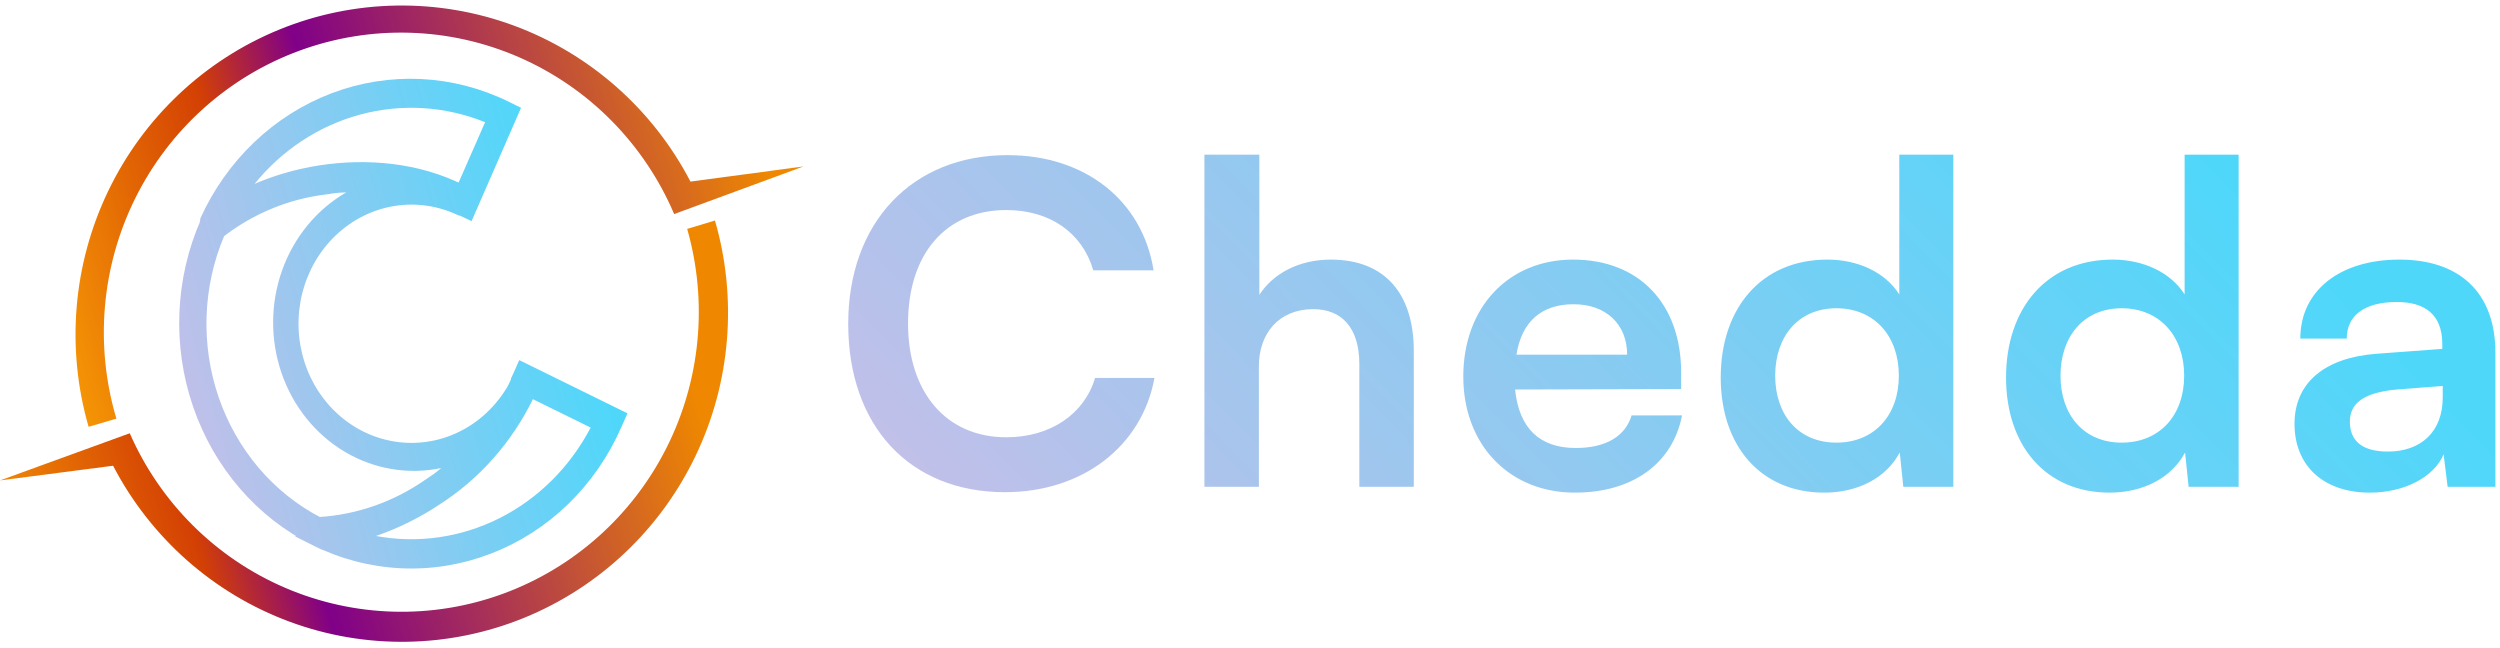
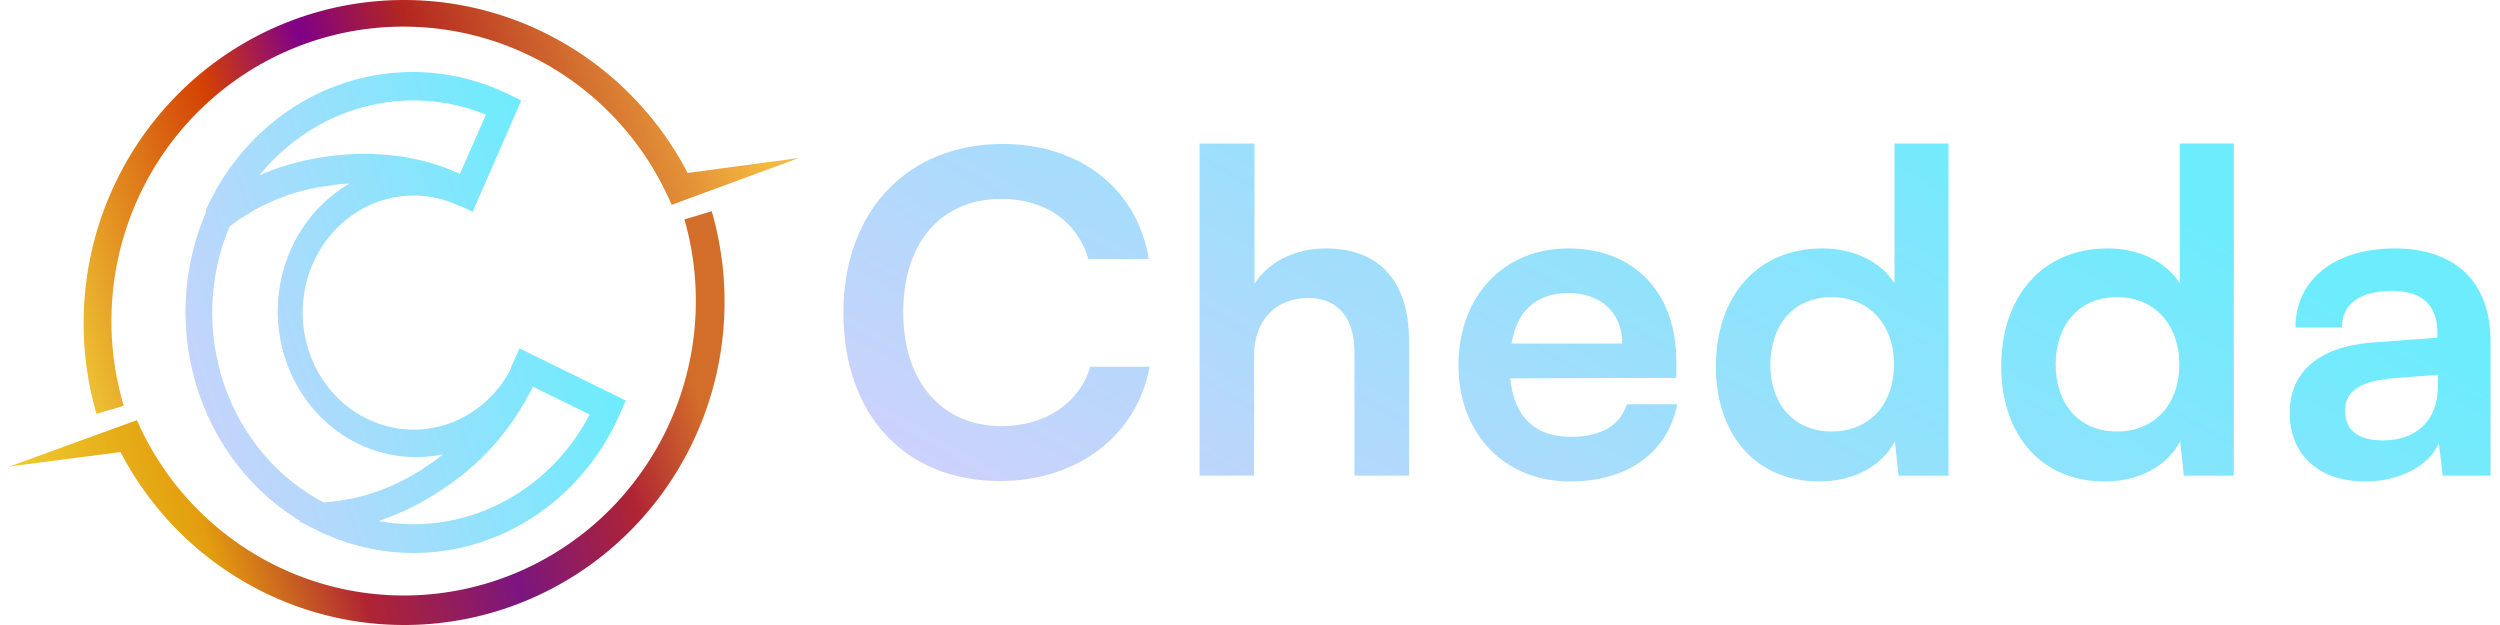
- <svg xmlns="http://www.w3.org/2000/svg" width="224" height="58" viewBox="0 0 224 58" fill="none">
-   <path d="M71.999 14.912L61.867 16.272C58.498 9.798 52.865 4.819 46.061 2.3C39.257 -0.219 31.768 -0.098 25.048 2.64C18.328 5.378 12.856 10.537 9.694 17.116C6.532 23.695 5.907 31.224 7.939 38.242L10.428 37.51C8.473 30.94 9.084 23.864 12.135 17.734C15.186 11.604 20.446 6.883 26.837 4.539C33.227 2.195 40.264 2.406 46.506 5.128C52.747 7.85 57.72 12.878 60.405 19.18L71.999 14.912Z" fill="url(#paint0_linear_13944_3116)" />
-   <path d="M61.572 20.511C63.44 27.054 62.776 34.069 59.714 40.137C56.651 46.205 51.419 50.873 45.075 53.199C38.732 55.525 31.749 55.333 25.54 52.664C19.33 49.995 14.357 45.047 11.626 38.82L0 43.047L10.132 41.729C13.502 48.202 19.135 53.181 25.939 55.701C32.742 58.22 40.231 58.099 46.952 55.361C53.672 52.623 59.144 47.464 62.305 40.885C65.467 34.306 66.093 26.776 64.061 19.758L61.572 20.511Z" fill="url(#paint1_linear_13944_3116)" />
-   <path d="M34.574 47.699C32.822 48.396 30.98 48.813 29.11 48.935L28.822 49.249L28.017 48.851C23.034 46.372 19.183 41.915 17.305 36.453C15.427 30.991 15.674 24.968 17.993 19.697L18.112 19.425L18.331 19.236C23.626 14.595 34.515 12.573 42.254 16.963L41.141 19.33C39.346 18.449 37.344 18.143 35.385 18.449C33.426 18.755 31.596 19.661 30.12 21.053C28.644 22.446 27.588 24.264 27.082 26.283C26.576 28.302 26.643 30.433 27.275 32.412C27.906 34.392 29.075 36.132 30.635 37.418C32.195 38.705 34.079 39.48 36.053 39.648C38.027 39.817 40.004 39.371 41.74 38.367C43.477 37.362 44.895 35.843 45.82 33.996L48.046 35.044C46.167 39.246 43.153 42.77 39.383 45.174C37.868 46.19 36.256 47.036 34.574 47.699ZM28.772 46.326C32.105 46.074 35.321 44.923 38.111 42.985C38.598 42.66 39.105 42.325 39.532 41.937C36.577 42.555 33.511 42.037 30.887 40.477C28.264 38.917 26.256 36.419 25.229 33.434C24.201 30.448 24.221 27.174 25.284 24.202C26.348 21.231 28.385 18.76 31.027 17.235C27.105 17.379 23.307 18.726 20.099 21.111C18.158 25.682 17.974 30.869 19.586 35.579C21.198 40.29 24.481 44.158 28.742 46.368L28.772 46.326ZM43.983 49.605C41.407 50.601 38.669 51.047 35.928 50.917C33.187 50.788 30.498 50.085 28.017 48.851L26.448 48.065L28.047 46.326H28.564C31.97 46.12 35.264 44.967 38.111 42.985C41.453 40.852 44.121 37.725 45.781 33.996V33.913C45.86 33.755 45.93 33.609 45.999 33.452L46.526 32.268L56.222 37.034L55.696 38.218C54.556 40.84 52.934 43.196 50.923 45.151C48.912 47.106 46.553 48.62 43.983 49.605ZM33.68 48.023C37.447 48.72 41.327 48.159 44.777 46.418C48.227 44.677 51.075 41.843 52.924 38.312L47.748 35.767C45.837 39.659 42.946 42.921 39.393 45.195C37.609 46.387 35.689 47.337 33.68 48.023ZM42.254 19.812L41.092 19.267L40.644 19.058H40.565C37.01 17.352 33.058 16.784 29.2 17.424C25.822 17.83 22.607 19.171 19.881 21.31L17.029 23.803L17.943 19.697V19.582C20.31 14.352 24.539 10.318 29.71 8.357C34.882 6.395 40.578 6.664 45.562 9.106L46.685 9.661L42.254 19.812ZM23.676 16.188C25.363 15.541 27.112 15.088 28.892 14.836C33.013 14.147 37.235 14.672 41.092 16.355L43.466 10.95C39.881 9.501 35.958 9.265 32.24 10.275C28.523 11.285 25.196 13.491 22.722 16.586L23.676 16.188Z" fill="url(#paint2_linear_13944_3116)" />
-   <path d="M90.04 44.1C81.52 44.1 76 38.18 76 29.02C76 19.94 81.72 13.9 90.28 13.9C97.2 13.9 102.36 17.94 103.36 24.22H97.96C96.96 20.82 94.04 18.82 90.16 18.82C84.76 18.82 81.36 22.74 81.36 28.98C81.36 35.18 84.8 39.18 90.16 39.18C94.12 39.18 97.16 37.1 98.12 33.86H103.44C102.32 40.02 96.96 44.1 90.04 44.1ZM112.796 43.62H107.916V13.86H112.836V26.42C114.076 24.5 116.396 23.26 119.236 23.26C124.116 23.26 126.676 26.34 126.676 31.46V43.62H121.796V32.62C121.796 29.3 120.156 27.7 117.676 27.7C114.596 27.7 112.796 29.86 112.796 32.82V43.62ZM141.111 44.14C135.231 44.14 131.111 39.86 131.111 33.74C131.111 27.54 135.151 23.26 140.951 23.26C146.871 23.26 150.631 27.22 150.631 33.38V34.86L135.751 34.9C136.111 38.38 137.951 40.14 141.191 40.14C143.871 40.14 145.631 39.1 146.191 37.22H150.711C149.871 41.54 146.271 44.14 141.111 44.14ZM140.991 27.26C138.111 27.26 136.351 28.82 135.871 31.78H145.791C145.791 29.06 143.911 27.26 140.991 27.26ZM163.457 44.14C157.737 44.14 154.177 39.94 154.177 33.82C154.177 27.66 157.777 23.26 163.737 23.26C166.497 23.26 168.937 24.42 170.177 26.38V13.86H175.017V43.62H170.537L170.217 40.54C169.017 42.82 166.457 44.14 163.457 44.14ZM164.537 39.66C167.937 39.66 170.137 37.22 170.137 33.66C170.137 30.1 167.937 27.62 164.537 27.62C161.137 27.62 159.057 30.14 159.057 33.66C159.057 37.18 161.137 39.66 164.537 39.66ZM189.022 44.14C183.302 44.14 179.742 39.94 179.742 33.82C179.742 27.66 183.342 23.26 189.302 23.26C192.062 23.26 194.502 24.42 195.742 26.38V13.86H200.582V43.62H196.102L195.782 40.54C194.582 42.82 192.022 44.14 189.022 44.14ZM190.102 39.66C193.502 39.66 195.702 37.22 195.702 33.66C195.702 30.1 193.502 27.62 190.102 27.62C186.702 27.62 184.622 30.14 184.622 33.66C184.622 37.18 186.702 39.66 190.102 39.66ZM212.348 44.14C208.148 44.14 205.588 41.7 205.588 37.98C205.588 34.34 208.228 32.06 212.908 31.7L218.828 31.26V30.82C218.828 28.14 217.228 27.06 214.748 27.06C211.868 27.06 210.268 28.26 210.268 30.34H206.108C206.108 26.06 209.628 23.26 214.988 23.26C220.308 23.26 223.588 26.14 223.588 31.62V43.62H219.308L218.948 40.7C218.108 42.74 215.428 44.14 212.348 44.14ZM213.948 40.46C216.948 40.46 218.868 38.66 218.868 35.62V34.58L214.748 34.9C211.708 35.18 210.548 36.18 210.548 37.78C210.548 39.58 211.748 40.46 213.948 40.46Z" fill="url(#paint3_linear_13944_3116)" />
+ <svg xmlns="http://www.w3.org/2000/svg" width="224" height="56" viewBox="0 0 224 56" fill="none">
+   <path d="M71.567 14.161L61.615 15.497C58.305 9.139 52.772 4.248 46.089 1.773C39.406 -0.701 32.05 -0.582 25.448 2.107C18.847 4.796 13.472 9.864 10.367 16.326C7.261 22.789 6.647 30.185 8.642 37.078L11.087 36.359C9.168 29.905 9.768 22.955 12.765 16.934C15.762 10.912 20.928 6.275 27.205 3.972C33.483 1.67 40.395 1.877 46.526 4.551C52.656 7.225 57.541 12.164 60.178 18.354L71.567 14.161Z" fill="url(#paint0_linear_16137_49573)" />
+   <path d="M61.326 19.662C63.161 26.089 62.508 32.979 59.5 38.94C56.492 44.9 51.353 49.486 45.122 51.77C38.891 54.054 32.032 53.867 25.933 51.245C19.833 48.623 14.948 43.762 12.265 37.646L0.846 41.798L10.798 40.503C14.108 46.862 19.641 51.753 26.324 54.227C33.007 56.702 40.364 56.583 46.965 53.893C53.566 51.204 58.941 46.136 62.046 39.674C65.152 33.212 65.766 25.816 63.771 18.922L61.326 19.662Z" fill="url(#paint1_linear_16137_49573)" />
+   <path d="M34.808 46.367C33.086 47.052 31.277 47.461 29.441 47.581L29.158 47.89L28.367 47.499C23.472 45.064 19.69 40.686 17.845 35.321C16 29.956 16.243 24.039 18.521 18.862L18.638 18.595L18.852 18.409C24.054 13.851 34.749 11.865 42.351 16.176L41.258 18.502C39.495 17.637 37.529 17.335 35.605 17.636C33.68 17.937 31.882 18.826 30.432 20.194C28.983 21.562 27.945 23.348 27.448 25.331C26.952 27.314 27.018 29.408 27.638 31.352C28.258 33.296 29.406 35.006 30.938 36.269C32.471 37.532 34.321 38.294 36.26 38.46C38.199 38.625 40.141 38.188 41.847 37.201C43.552 36.214 44.946 34.721 45.855 32.908L48.041 33.937C46.195 38.065 43.235 41.526 39.531 43.887C38.043 44.886 36.46 45.717 34.808 46.367ZM29.109 45.019C32.383 44.771 35.541 43.641 38.282 41.737C38.76 41.418 39.258 41.089 39.677 40.708C36.776 41.315 33.763 40.806 31.186 39.274C28.609 37.742 26.637 35.287 25.628 32.355C24.618 29.423 24.638 26.206 25.683 23.288C26.727 20.369 28.729 17.941 31.324 16.444C27.471 16.585 23.74 17.908 20.59 20.251C18.683 24.741 18.502 29.835 20.085 34.463C21.669 39.09 24.893 42.889 29.079 45.06L29.109 45.019ZM44.049 48.24C41.519 49.218 38.83 49.656 36.138 49.529C33.446 49.401 30.804 48.712 28.367 47.499L26.825 46.727L28.396 45.019H28.904C32.25 44.817 35.485 43.684 38.282 41.737C41.564 39.642 44.186 36.57 45.816 32.908V32.826C45.894 32.671 45.962 32.527 46.03 32.373L46.547 31.21L56.072 35.892L55.555 37.055C54.435 39.63 52.842 41.945 50.867 43.865C48.891 45.785 46.574 47.272 44.049 48.24ZM33.93 46.686C37.63 47.37 41.441 46.819 44.83 45.109C48.218 43.399 51.016 40.615 52.832 37.147L47.748 34.647C45.871 38.47 43.031 41.674 39.541 43.908C37.788 45.079 35.903 46.012 33.93 46.686ZM42.351 18.975L41.209 18.44L40.77 18.234H40.692C37.2 16.558 33.319 16 29.528 16.629C26.211 17.028 23.053 18.345 20.375 20.447L17.574 22.896L18.472 18.862V18.749C20.797 13.612 24.951 9.649 30.03 7.723C35.11 5.796 40.705 6.061 45.601 8.459L46.704 9.004L42.351 18.975ZM24.103 15.415C25.76 14.78 27.478 14.335 29.226 14.088C33.275 13.41 37.422 13.927 41.209 15.579L43.542 10.27C40.021 8.847 36.167 8.615 32.515 9.607C28.864 10.599 25.596 12.766 23.166 15.806L24.103 15.415Z" fill="url(#paint2_linear_16137_49573)" />
+   <path d="M89.607 43.1C81.087 43.1 75.567 37.18 75.567 28.02C75.567 18.94 81.287 12.9 89.847 12.9C96.767 12.9 101.927 16.94 102.927 23.22H97.527C96.527 19.82 93.607 17.82 89.727 17.82C84.327 17.82 80.927 21.74 80.927 27.98C80.927 34.18 84.367 38.18 89.727 38.18C93.687 38.18 96.727 36.1 97.687 32.86H103.007C101.887 39.02 96.527 43.1 89.607 43.1ZM112.364 42.62H107.484V12.86H112.404V25.42C113.644 23.5 115.964 22.26 118.804 22.26C123.684 22.26 126.244 25.34 126.244 30.46V42.62H121.364V31.62C121.364 28.3 119.724 26.7 117.244 26.7C114.164 26.7 112.364 28.86 112.364 31.82V42.62ZM140.678 43.14C134.798 43.14 130.678 38.86 130.678 32.74C130.678 26.54 134.718 22.26 140.518 22.26C146.438 22.26 150.198 26.22 150.198 32.38V33.86L135.318 33.9C135.678 37.38 137.518 39.14 140.758 39.14C143.438 39.14 145.198 38.1 145.758 36.22H150.278C149.438 40.54 145.838 43.14 140.678 43.14ZM140.558 26.26C137.678 26.26 135.918 27.82 135.438 30.78H145.358C145.358 28.06 143.478 26.26 140.558 26.26ZM163.024 43.14C157.304 43.14 153.744 38.94 153.744 32.82C153.744 26.66 157.344 22.26 163.304 22.26C166.064 22.26 168.504 23.42 169.744 25.38V12.86H174.584V42.62H170.104L169.784 39.54C168.584 41.82 166.024 43.14 163.024 43.14ZM164.104 38.66C167.504 38.66 169.704 36.22 169.704 32.66C169.704 29.1 167.504 26.62 164.104 26.62C160.704 26.62 158.624 29.14 158.624 32.66C158.624 36.18 160.704 38.66 164.104 38.66ZM188.589 43.14C182.869 43.14 179.309 38.94 179.309 32.82C179.309 26.66 182.909 22.26 188.869 22.26C191.629 22.26 194.069 23.42 195.309 25.38V12.86H200.149V42.62H195.669L195.349 39.54C194.149 41.82 191.589 43.14 188.589 43.14ZM189.669 38.66C193.069 38.66 195.269 36.22 195.269 32.66C195.269 29.1 193.069 26.62 189.669 26.62C186.269 26.62 184.189 29.14 184.189 32.66C184.189 36.18 186.269 38.66 189.669 38.66ZM211.915 43.14C207.715 43.14 205.155 40.7 205.155 36.98C205.155 33.34 207.795 31.06 212.475 30.7L218.395 30.26V29.82C218.395 27.14 216.795 26.06 214.315 26.06C211.435 26.06 209.835 27.26 209.835 29.34H205.675C205.675 25.06 209.195 22.26 214.555 22.26C219.875 22.26 223.155 25.14 223.155 30.62V42.62H218.875L218.515 39.7C217.675 41.74 214.995 43.14 211.915 43.14ZM213.515 39.46C216.515 39.46 218.435 37.66 218.435 34.62V33.58L214.315 33.9C211.275 34.18 210.115 35.18 210.115 36.78C210.115 38.58 211.315 39.46 213.515 39.46Z" fill="url(#paint3_linear_16137_49573)" />
  <defs>
-     <linearGradient id="paint0_linear_13944_3116" x1="0.122" y1="30.219" x2="67.257" y2="9.621" gradientUnits="userSpaceOnUse">
-       <stop stop-color="#FEAC05" />
+     <linearGradient id="paint0_linear_16137_49573" x1="0.965" y1="29.197" x2="66.909" y2="8.964" gradientUnits="userSpaceOnUse">
+       <stop stop-color="#F4E540" />
      <stop offset="0.333" stop-color="#D34004" />
      <stop offset="0.469" stop-color="#800088" />
-       <stop offset="1" stop-color="#EF8800" />
+       <stop offset="0.607" stop-color="#B3261F" />
+       <stop offset="1" stop-color="#F4B940" />
    </linearGradient>
-     <linearGradient id="paint1_linear_13944_3116" x1="-6.644" y1="49.482" x2="60.49" y2="28.884" gradientUnits="userSpaceOnUse">
-       <stop stop-color="#FEAC05" />
-       <stop offset="0.333" stop-color="#D34004" />
-       <stop offset="0.469" stop-color="#800088" />
-       <stop offset="1" stop-color="#EF8800" />
+     <linearGradient id="paint1_linear_16137_49573" x1="-5.681" y1="48.119" x2="60.264" y2="27.886" gradientUnits="userSpaceOnUse">
+       <stop stop-color="#F4E540" />
+       <stop offset="0.333" stop-color="#E39E0E" />
+       <stop offset="0.509" stop-color="#AF2434" />
+       <stop offset="0.705" stop-color="#7B167F" />
+       <stop offset="0.878" stop-color="#AF2434" />
+       <stop offset="1" stop-color="#D36E2A" />
    </linearGradient>
-     <linearGradient id="paint2_linear_13944_3116" x1="51.165" y1="24.432" x2="12.316" y2="35.481" gradientUnits="userSpaceOnUse">
-       <stop stop-color="#4FD7FA" />
-       <stop offset="1" stop-color="#CDBDE7" />
+     <linearGradient id="paint2_linear_16137_49573" x1="50.906" y1="21.7" x2="12.891" y2="34.371" gradientUnits="userSpaceOnUse">
+       <stop stop-color="#6DECFD" />
+       <stop offset="1" stop-color="#CFD1FB" />
    </linearGradient>
-     <linearGradient id="paint3_linear_13944_3116" x1="207.015" y1="23.625" x2="126.272" y2="103.069" gradientUnits="userSpaceOnUse">
-       <stop stop-color="#4FD7FA" />
-       <stop offset="1" stop-color="#CDBDE7" />
+     <linearGradient id="paint3_linear_16137_49573" x1="203.832" y1="23.575" x2="165.758" y2="91.149" gradientUnits="userSpaceOnUse">
+       <stop stop-color="#6DECFD" />
+       <stop offset="1" stop-color="#CFD1FB" />
    </linearGradient>
  </defs>
</svg>
